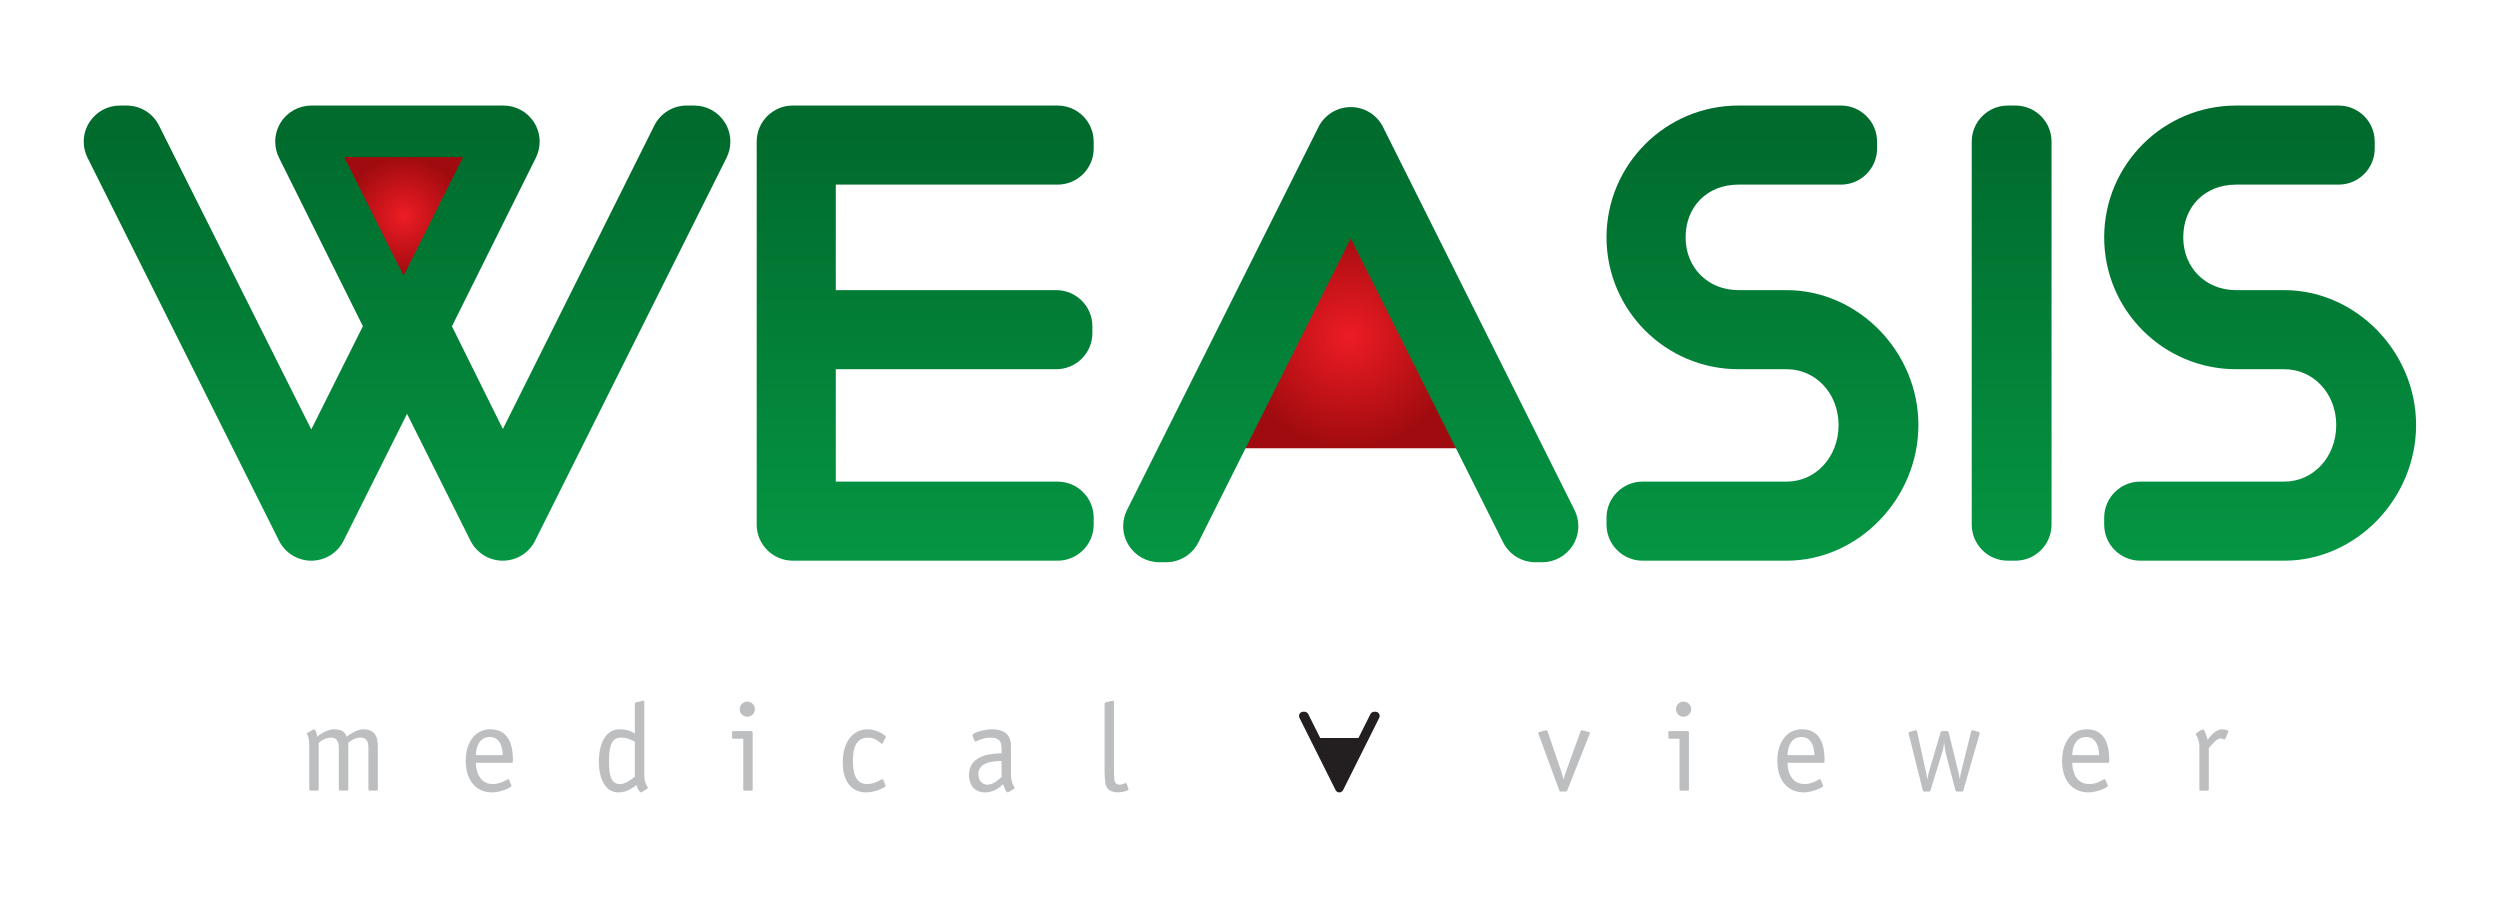
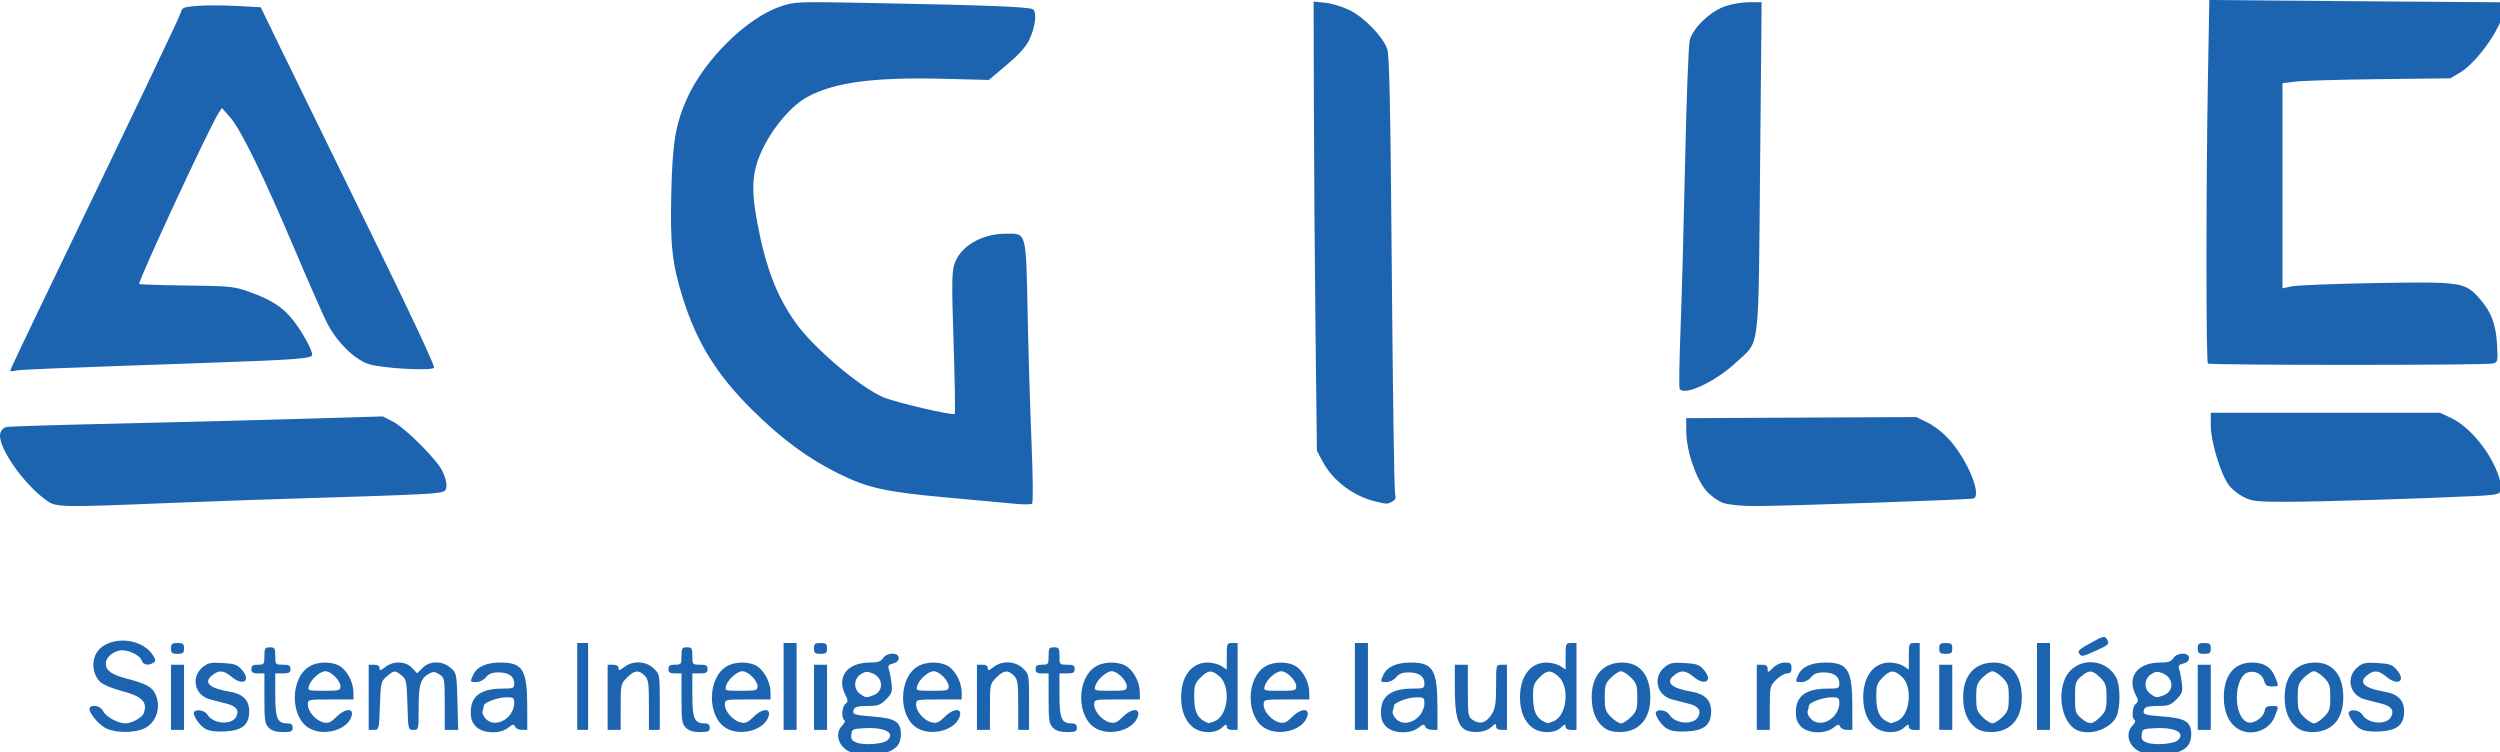
- <svg xmlns="http://www.w3.org/2000/svg" width="448" height="162" fill="none" version="1.1" viewBox="0 0 448 162">
-   <path d="M448 0H0V162H448V0Z" fill="none" />
-   <g fill="#BCBEC0">
-     <path d="m55.419 133.78c0-0.512-0.022-1.046-0.133-1.559-0.111-0.511-0.29-0.645-0.29-0.756l0.111-0.156 0.958-0.534 0.2-0.09c0.334 0 0.579 1.159 0.6 1.314 0.579-0.534 1.96-1.314 2.895-1.314 1.446 0 2.07 0.446 2.359 1.336 0.669-0.49 1.869-1.336 2.939-1.336 2.471 0 2.649 1.738 2.649 3.34v7.389c0 0.179-0.089 0.267-0.268 0.267h-1.157c-0.177 0-0.266-0.088-0.266-0.267v-7.434c0-0.956-0.246-1.802-1.425-1.802-1.07 0-1.738 0.601-2.181 0.912v8.324c0 0.179-0.089 0.267-0.268 0.267h-1.157c-0.177 0-0.268-0.088-0.268-0.267v-7.434c0-0.956-0.245-1.802-1.446-1.802-1.002 0-1.781 0.622-2.159 0.935v8.301c0 0.179-0.09 0.267-0.268 0.267h-1.157c-0.179 0-0.268-0.088-0.268-0.267v-7.634z" />
-     <path d="m91.605 140.66 0.066 0.178c0 0.244-1.869 1.158-3.518 1.158-2.96-0.023-4.696-2.271-4.696-5.655 0-3.271 1.647-5.654 4.407-5.654 3.716 0 4.051 3.606 4.051 5.521 0 0.312 0 0.49-0.245 0.49h-6.389c0 1.358 0.535 3.805 3.071 3.805 1.449 0 2.605-0.912 2.739-0.912l0.134 0.134 0.379 0.935zm-1.514-5.342c0-1.157-0.379-3.251-2.315-3.251-2.047 0-2.494 2.138-2.494 3.251h4.809z" />
-     <path d="m115.46 138.17c0 1.001 0 1.669 0.244 2.226 0.111 0.266 0.402 0.69 0.402 0.823l-0.202 0.178-0.868 0.534-0.177 0.068c-0.311 0-0.713-0.958-0.801-1.314-0.535 0.379-1.625 1.314-3.272 1.314-2.383 0-3.473-2.671-3.473-5.431 0-3.205 1.136-5.877 3.717-5.877 1.381 0 2.138 0.378 2.738 0.756v-5.297c0-0.155 0.067-0.244 0.156-0.267l1.091-0.267c0.178-0.045 0.11-0.022 0.266-0.045 0.179 0 0.179 0.179 0.179 0.29v12.309zm-1.692-5.254c-0.713-0.377-1.424-0.733-2.538-0.733-1.914 0-2.092 2.181-2.092 4.339 0 1.87 0.156 3.985 1.96 3.985 1.157 0 2.136-0.98 2.67-1.313v-6.278z" />
-     <path d="m134.88 141.42c0 0.179-0.088 0.268-0.267 0.268h-1.158c-0.177 0-0.267-0.089-0.267-0.268v-9.036h-1.736c-0.178 0-0.267-0.09-0.267-0.267v-0.847c0-0.177 0.089-0.266 0.267-0.266h3.138c0.245 0 0.29 0.133 0.29 0.334v10.082zm-0.958-12.976c-0.757 0-1.358-0.601-1.358-1.357 0-0.758 0.601-1.359 1.358-1.359s1.358 0.624 1.358 1.359c0 0.733-0.601 1.357-1.358 1.357" />
-     <path d="m158.65 140.66 0.068 0.178c0 0.244-1.87 1.158-3.518 1.158-2.648 0-4.183-2.07-4.183-5.32 0-3.718 1.78-5.989 4.517-5.989 1.491 0 3.205 1.046 3.205 1.38l-0.065 0.179-0.514 0.935-0.132 0.134c-0.089 0-1.046-1.135-2.36-1.135-2.181 0-2.826 1.625-2.826 4.161 0 2.026 0.4 4.162 2.558 4.162 1.448 0 2.604-0.912 2.739-0.912l0.133 0.134 0.378 0.935z" />
-     <path d="m181.17 138.17c0 1.402 0.068 1.602 0.268 2.226 0.088 0.266 0.4 0.69 0.4 0.823l-0.2 0.178-0.868 0.534-0.179 0.068c-0.333 0-0.735-1.18-0.846-1.492-0.267 0.244-1.357 1.492-3.205 1.492-1.757 0-2.894-1.158-2.894-3.139 0-3.763 4.453-3.829 5.832-3.873v-0.802c0-1.29-0.4-2.002-1.98-2.002-1.492 0-2.515 0.712-2.715 0.712l-0.157-0.111-0.29-0.78-0.067-0.289c0-0.379 2.049-1.024 3.474-1.024 2.56 0 3.427 1.246 3.427 3.116v4.363zm-1.692-1.803c-0.979 0.022-4.163 0.022-4.163 2.359 0 0.89 0.491 1.891 1.625 1.891 1.159 0 2.181-1.067 2.538-1.38v-2.87z" />
-     <path d="m202.19 141.28 0.045 0.157c0 0.243-1.068 0.556-1.893 0.556-1.091 0-1.825-0.446-2.091-1.069-0.311-0.735-0.311-2.449-0.311-3.227v-11.553c0-0.155 0.065-0.245 0.155-0.267l1.112-0.267c0.179-0.045 0.111-0.022 0.268-0.045 0.155 0 0.155 0.178 0.155 0.29v11.885c0 0.692 0.023 1.825 0.067 2.093 0.045 0.245 0.245 0.779 0.89 0.779 0.58 0 1.003-0.289 1.159-0.289 0.132 0 0.132 0.067 0.155 0.134l0.289 0.823z" />
-     <path d="m280.85 141.64c-0.068 0.155-0.089 0.2-0.29 0.2h-0.869c-0.2 0-0.221-0.089-0.268-0.2l-3.738-10.15-0.044-0.156c0-0.089 0.044-0.11 0.2-0.155l1.09-0.29 0.224-0.044 0.155 0.178 2.471 7.233c0.156 0.468 0.289 0.98 0.4 1.403h0.045c0.111-0.534 0.2-0.845 0.4-1.38l2.627-7.256 0.155-0.178 0.224 0.044 1.09 0.29c0.156 0.045 0.2 0.066 0.2 0.155l-0.044 0.156-4.028 10.15z" />
-     <path d="m302.66 141.42c0 0.179-0.089 0.268-0.267 0.268h-1.159c-0.176 0-0.266-0.089-0.266-0.268v-9.036h-1.737c-0.177 0-0.266-0.09-0.266-0.267v-0.847c0-0.177 0.089-0.266 0.266-0.266h3.139c0.245 0 0.29 0.133 0.29 0.334v10.082zm-0.96-12.976c-0.755 0-1.357-0.601-1.357-1.357 0-0.758 0.602-1.359 1.357-1.359 0.759 0 1.359 0.624 1.359 1.359 0 0.733-0.6 1.357-1.359 1.357z" />
-     <path d="m326.65 140.66 0.066 0.178c0 0.244-1.869 1.158-3.517 1.158-2.96-0.023-4.698-2.271-4.698-5.655 0-3.271 1.649-5.654 4.409-5.654 3.715 0 4.051 3.606 4.051 5.521 0 0.312 0 0.49-0.245 0.49h-6.39c0 1.358 0.536 3.805 3.071 3.805 1.45 0 2.605-0.912 2.74-0.912l0.134 0.134 0.379 0.935zm-1.514-5.342c0-1.157-0.38-3.251-2.315-3.251-2.047 0-2.495 2.138-2.495 3.251h4.81z" />
-     <path d="m351.84 141.62c-0.045 0.089-0.069 0.223-0.268 0.223h-0.867c-0.224 0-0.268-0.134-0.291-0.223l-1.758-6.745c-0.111-0.445-0.2-1.179-0.244-1.691h-0.045c-0.066 0.646-0.155 1.112-0.333 1.669l-2.093 6.79c-0.022 0.088-0.066 0.2-0.245 0.2h-0.89c-0.18 0-0.225-0.134-0.245-0.223l-2.515-10.084-0.045-0.222 0.2-0.156 0.98-0.267 0.179-0.045c0.111 0 0.132 0.068 0.175 0.223l1.605 7.301c0.089 0.379 0.177 0.868 0.221 1.224h0.046c0.089-0.534 0.157-0.956 0.245-1.224l2.114-7.167c0.043-0.155 0.179-0.2 0.311-0.2h0.847c0.2 0 0.222 0.111 0.267 0.222l1.825 7.434c0.068 0.29 0.111 0.579 0.156 0.869h0.044c0.023-0.268 0.089-0.668 0.133-0.869l1.893-7.59c0.023-0.155 0.112-0.223 0.178-0.223l0.177 0.045 0.979 0.267 0.203 0.156-0.048 0.222-2.891 10.084z" />
-     <path d="m377.67 140.66 0.067 0.178c0 0.244-1.869 1.158-3.518 1.158-2.96-0.023-4.697-2.271-4.697-5.655 0-3.271 1.648-5.654 4.408-5.654 3.715 0 4.052 3.606 4.052 5.521 0 0.312 0 0.49-0.245 0.49h-6.39c0 1.358 0.536 3.805 3.071 3.805 1.45 0 2.605-0.912 2.74-0.912l0.134 0.134 0.378 0.935zm-1.513-5.342c0-1.157-0.38-3.251-2.315-3.251-2.048 0-2.495 2.138-2.495 3.251h4.81z" />
-     <path d="m395.82 141.42c0 0.179-0.089 0.268-0.268 0.268h-1.159c-0.176 0-0.266-0.089-0.266-0.268v-7.633c0-0.402-0.066-1.137-0.377-1.693-0.179-0.312-0.248-0.489-0.248-0.556 0.025-0.134 0.113-0.2 0.156-0.223l0.827-0.512 0.22-0.111c0.402 0 0.778 1.38 0.87 1.87 0.578-0.624 1.38-1.87 2.668-1.87 0.515 0 1.093 0.178 1.093 0.378l-0.066 0.178-0.49 1.136-0.134 0.155c-0.111 0-0.311-0.2-0.734-0.2-0.779 0-1.559 1.158-2.092 1.736v7.345z" />
+ <svg xmlns="http://www.w3.org/2000/svg" width="186.mm" height="102.mm" viewBox="0 0 406 122" version="1.1" id="svg1" xml:space="preserve">
+   <defs id="defs1" />
+   <g id="layer1" transform="translate(-379.2935,31.09397)">
+     <path style="fill:#1d64b0;fill-opacity:1" d="m 517.484,91.071 c -1.972,-0.721 -2.729,-3.019 -1.424,-4.324 0.387,-0.387 0.543,-0.785 0.353,-0.903 -0.526,-0.325 -0.401,-2.148 0.18,-2.63 0.458,-0.38 0.458,-0.551 0,-1.437 -1.508,-2.916 0.264,-5.274 3.964,-5.274 1.314,0 1.796,-0.159 2.137,-0.706 0.6,-0.96 2.551,-0.99 2.551,-0.038 0,0.425 -0.334,0.751 -0.919,0.898 -0.758,0.19 -0.874,0.366 -0.663,1.008 0.141,0.428 0.332,1.449 0.425,2.269 0.147,1.304 0.034,1.626 -0.898,2.558 -0.933,0.933 -1.313,1.066 -3.045,1.066 -1.458,0 -2.033,0.143 -2.187,0.544 -0.317,0.827 -0.048,0.927 3.181,1.178 3.578,0.278 4.458,0.849 4.458,2.894 0,1.425 -0.619,2.29 -2.018,2.822 -0.907,0.345 -5.213,0.397 -6.096,0.074 z m 5.858,-1.899 c 1.446,-1.2 -0.262,-2.171 -3.54,-2.013 -2.023,0.098 -2.148,0.155 -2.25,1.037 -0.086,0.746 0.091,1.011 0.882,1.315 1.172,0.451 4.208,0.241 4.908,-0.34 z m -2.207,-7.357 c 1.71,-0.65 1.629,-2.822 -0.133,-3.552 -0.876,-0.363 -1.187,-0.339 -1.929,0.147 -1.154,0.756 -1.206,2.414 -0.1,3.189 0.919,0.644 1.013,0.653 2.161,0.217 z m 205.899,9.256 c -1.972,-0.721 -2.729,-3.019 -1.424,-4.324 0.387,-0.387 0.543,-0.785 0.353,-0.903 -0.526,-0.325 -0.401,-2.148 0.18,-2.63 0.458,-0.38 0.458,-0.551 0,-1.437 -1.508,-2.916 0.264,-5.274 3.964,-5.274 1.314,0 1.796,-0.159 2.137,-0.706 0.6,-0.96 2.551,-0.99 2.551,-0.038 0,0.425 -0.334,0.751 -0.919,0.898 -0.758,0.19 -0.874,0.366 -0.663,1.008 0.141,0.428 0.332,1.449 0.425,2.269 0.147,1.304 0.034,1.626 -0.898,2.558 -0.933,0.933 -1.313,1.066 -3.045,1.066 -1.458,0 -2.033,0.143 -2.187,0.544 -0.317,0.827 -0.048,0.927 3.181,1.178 3.578,0.278 4.458,0.849 4.458,2.894 0,1.425 -0.619,2.29 -2.018,2.822 -0.907,0.345 -5.213,0.397 -6.096,0.074 z m 5.858,-1.899 c 1.446,-1.2 -0.262,-2.171 -3.54,-2.013 -2.023,0.098 -2.148,0.155 -2.25,1.037 -0.086,0.746 0.091,1.011 0.882,1.315 1.172,0.451 4.208,0.241 4.908,-0.34 z m -2.207,-7.357 c 1.71,-0.65 1.629,-2.822 -0.133,-3.552 -0.876,-0.363 -1.187,-0.339 -1.929,0.147 -1.154,0.756 -1.206,2.414 -0.1,3.189 0.919,0.644 1.013,0.653 2.161,0.217 z m -334.197,5.359 c -1.273,-0.64 -2.961,-2.764 -2.626,-3.306 0.396,-0.641 1.801,-0.307 2.177,0.517 0.409,0.899 2.389,1.996 3.6,1.996 1.029,0 2.705,-0.904 2.973,-1.603 0.714,-1.861 -0.223,-2.804 -3.67,-3.691 -1.403,-0.361 -2.913,-1.005 -3.376,-1.44 -1.064,-0.999 -1.42,-2.824 -0.829,-4.25 1.337,-3.228 7.283,-3.301 9.37,-0.116 0.517,0.79 0.533,0.976 0.107,1.246 -0.827,0.524 -1.675,0.37 -1.902,-0.343 -0.299,-0.942 -2.49,-1.916 -3.657,-1.625 -1.282,0.32 -2.175,1.19 -2.175,2.12 0,1.137 0.957,1.809 3.512,2.468 2.977,0.768 4.02,1.334 4.533,2.461 0.988,2.168 0.179,4.658 -1.821,5.607 -1.602,0.76 -4.662,0.74 -6.217,-0.041 z m 16.137,0.085 c -1,-0.563 -2.172,-2.386 -1.784,-2.774 0.474,-0.474 1.72,-0.186 2.146,0.497 0.943,1.51 3.919,1.725 4.662,0.337 0.541,-1.011 0.053,-1.721 -1.449,-2.11 -0.756,-0.196 -2.009,-0.521 -2.784,-0.722 -2.56,-0.666 -3.195,-3.672 -1.121,-5.308 0.792,-0.625 1.304,-0.721 3.195,-0.602 1.939,0.122 2.371,0.28 3.103,1.131 1.528,1.776 0.17,2.675 -1.684,1.115 -1.291,-1.086 -2.075,-1.142 -3.192,-0.225 -1.426,1.17 -0.406,2.093 2.924,2.648 2.091,0.349 3.123,1.392 3.123,3.159 0,2.219 -1.122,3.146 -3.98,3.289 -1.498,0.075 -2.5,-0.063 -3.159,-0.434 z m 10.314,-0.173 c -0.624,-0.624 -0.706,-1.176 -0.706,-4.763 v -4.057 h -1.058 c -0.823,0 -1.058,-0.157 -1.058,-0.706 0,-0.549 0.235,-0.706 1.058,-0.706 1,0 1.058,-0.078 1.058,-1.411 0,-1.27 0.088,-1.411 0.882,-1.411 0.794,0 0.882,0.141 0.882,1.411 0,1.378 0.029,1.411 1.235,1.411 1,0 1.235,0.134 1.235,0.706 0,0.571 -0.235,0.706 -1.235,0.706 h -1.235 v 3.503 c 0,3.82 0.337,4.611 1.965,4.611 0.622,0 0.857,0.194 0.857,0.706 0,0.601 -0.235,0.706 -1.587,0.706 -1.117,0 -1.797,-0.209 -2.293,-0.706 z m 6.498,0.04 c -3.086,-1.882 -2.999,-8.176 0.137,-10.006 1.501,-0.876 3.966,-0.805 5.178,0.147 1.129,0.888 1.945,2.635 1.945,4.163 v 1.07 h -3.704 c -3.693,0 -3.704,0.003 -3.704,0.862 0,1.102 1.309,2.574 2.549,2.865 0.773,0.181 1.176,0.011 2.056,-0.869 1.591,-1.591 3.122,-1.472 2.367,0.184 -0.946,2.077 -4.617,2.929 -6.823,1.584 z m 5.144,-6.759 c 0,-0.922 -1.519,-2.453 -2.434,-2.453 -0.879,0 -2.374,1.33 -2.677,2.381 -0.223,0.773 -0.16,0.794 2.441,0.794 2.454,0 2.67,-0.058 2.67,-0.722 z m 22.033,6.558 c -0.654,-0.654 -0.866,-1.241 -0.866,-2.403 0,-2.576 1.643,-3.787 5.138,-3.787 1.784,0 1.917,-0.058 1.917,-0.839 0,-1.163 -0.895,-1.791 -2.552,-1.791 -1.026,0 -1.575,0.211 -2.04,0.786 -0.361,0.446 -1.031,0.786 -1.55,0.786 -1.041,0 -1.05,-0.02 -0.531,-1.16 0.604,-1.327 2.123,-2.015 4.444,-2.015 3.645,0 4.34,1.172 4.344,7.32 l 0.002,3.616 h -0.893 c -0.491,0 -0.984,-0.237 -1.095,-0.526 -0.17,-0.444 -0.341,-0.417 -1.095,0.176 -1.344,1.057 -4.089,0.971 -5.224,-0.163 z m 5.396,-1.799 c 0.439,-0.499 0.794,-1.366 0.794,-1.941 0,-0.954 -0.102,-1.039 -1.246,-1.039 -1.405,0 -3.693,0.845 -3.693,1.364 0,0.188 -0.092,0.581 -0.204,0.873 -0.113,0.295 0.137,0.872 0.566,1.3 0.979,0.979 2.646,0.734 3.783,-0.558 z m 28.663,1.96 c -0.624,-0.624 -0.706,-1.176 -0.706,-4.763 v -4.057 h -1.058 c -0.823,0 -1.058,-0.157 -1.058,-0.706 0,-0.549 0.235,-0.706 1.058,-0.706 1,0 1.058,-0.078 1.058,-1.411 0,-1.27 0.088,-1.411 0.882,-1.411 0.794,0 0.882,0.141 0.882,1.411 0,1.378 0.029,1.411 1.235,1.411 1,0 1.235,0.134 1.235,0.706 0,0.571 -0.235,0.706 -1.235,0.706 h -1.235 v 3.503 c 0,3.82 0.337,4.611 1.965,4.611 0.622,0 0.857,0.194 0.857,0.706 0,0.601 -0.235,0.706 -1.587,0.706 -1.117,0 -1.797,-0.209 -2.293,-0.706 z m 6.498,0.04 c -3.086,-1.882 -2.999,-8.176 0.137,-10.006 1.501,-0.876 3.966,-0.805 5.178,0.147 1.129,0.888 1.945,2.635 1.945,4.163 v 1.07 h -3.704 c -3.693,0 -3.704,0.003 -3.704,0.862 0,1.102 1.309,2.574 2.549,2.865 0.773,0.181 1.176,0.011 2.056,-0.869 1.591,-1.591 3.122,-1.472 2.367,0.184 -0.946,2.077 -4.617,2.929 -6.823,1.584 z m 5.144,-6.759 c 0,-0.922 -1.519,-2.453 -2.434,-2.453 -0.879,0 -2.374,1.33 -2.677,2.381 -0.223,0.773 -0.16,0.794 2.441,0.794 2.454,0 2.67,-0.058 2.67,-0.722 z m 25.901,6.759 c -3.086,-1.882 -2.999,-8.176 0.137,-10.006 1.501,-0.876 3.966,-0.805 5.178,0.147 1.129,0.888 1.945,2.635 1.945,4.163 v 1.07 h -3.704 c -3.693,0 -3.704,0.003 -3.704,0.862 0,1.102 1.309,2.574 2.549,2.865 0.773,0.181 1.176,0.011 2.056,-0.869 1.591,-1.591 3.122,-1.472 2.367,0.184 -0.946,2.077 -4.617,2.929 -6.823,1.584 z m 5.144,-6.759 c 0,-0.922 -1.519,-2.453 -2.434,-2.453 -0.879,0 -2.374,1.33 -2.677,2.381 -0.223,0.773 -0.16,0.794 2.441,0.794 2.454,0 2.67,-0.058 2.67,-0.722 z m 16.933,6.719 c -0.624,-0.624 -0.706,-1.176 -0.706,-4.763 v -4.057 h -1.058 c -0.823,0 -1.058,-0.157 -1.058,-0.706 0,-0.549 0.235,-0.706 1.058,-0.706 1,0 1.058,-0.078 1.058,-1.411 0,-1.27 0.088,-1.411 0.882,-1.411 0.794,0 0.882,0.141 0.882,1.411 0,1.378 0.029,1.411 1.235,1.411 1,0 1.235,0.134 1.235,0.706 0,0.571 -0.235,0.706 -1.235,0.706 h -1.235 v 3.503 c 0,3.82 0.337,4.611 1.965,4.611 0.622,0 0.857,0.194 0.857,0.706 0,0.601 -0.235,0.706 -1.587,0.706 -1.117,0 -1.797,-0.209 -2.293,-0.706 z m 6.851,0.04 c -3.086,-1.882 -2.999,-8.176 0.137,-10.006 1.501,-0.876 3.966,-0.805 5.178,0.147 1.129,0.888 1.945,2.635 1.945,4.163 v 1.07 h -3.704 c -3.693,0 -3.704,0.003 -3.704,0.862 0,1.102 1.309,2.574 2.549,2.865 0.773,0.181 1.176,0.011 2.056,-0.869 1.591,-1.591 3.122,-1.472 2.367,0.184 -0.946,2.077 -4.617,2.929 -6.823,1.584 z m 5.144,-6.759 c 0,-0.922 -1.519,-2.453 -2.434,-2.453 -0.879,0 -2.374,1.33 -2.677,2.381 -0.223,0.773 -0.16,0.794 2.441,0.794 2.454,0 2.67,-0.058 2.67,-0.722 z m 10.765,6.66 c -1.278,-1.005 -1.945,-2.679 -1.945,-4.88 0,-3.417 1.694,-5.644 4.293,-5.644 0.757,0 1.767,0.256 2.245,0.57 l 0.87,0.57 v -2.157 c 0,-2.066 0.037,-2.157 0.882,-2.157 h 0.882 v 7.056 7.056 h -0.882 c -0.559,0 -0.882,-0.199 -0.882,-0.543 0,-0.435 -0.154,-0.4 -0.772,0.176 -1.066,0.993 -3.4,0.97 -4.691,-0.045 z m 3.483,-0.984 c 2.201,-0.837 2.714,-5.643 0.78,-7.307 -1.251,-1.076 -1.814,-1.037 -3.06,0.209 -0.891,0.891 -1.031,1.296 -1.031,2.982 0,2.692 0.578,3.778 2.358,4.43 0.036,0.013 0.465,-0.128 0.953,-0.314 z m 8.126,1.084 c -3.086,-1.882 -2.999,-8.176 0.137,-10.006 1.501,-0.876 3.966,-0.805 5.178,0.147 1.129,0.888 1.945,2.635 1.945,4.163 v 1.07 h -3.704 c -3.693,0 -3.704,0.003 -3.704,0.862 0,1.102 1.309,2.574 2.549,2.865 0.773,0.181 1.176,0.011 2.056,-0.869 1.591,-1.591 3.122,-1.472 2.367,0.184 -0.946,2.077 -4.617,2.929 -6.823,1.584 z m 5.144,-6.759 c 0,-0.922 -1.519,-2.453 -2.434,-2.453 -0.879,0 -2.374,1.33 -2.677,2.381 -0.223,0.773 -0.16,0.794 2.441,0.794 2.454,0 2.67,-0.058 2.67,-0.722 z m 14.624,6.558 c -0.654,-0.654 -0.866,-1.241 -0.866,-2.403 0,-2.576 1.643,-3.787 5.138,-3.787 1.784,0 1.917,-0.058 1.917,-0.839 0,-1.163 -0.895,-1.791 -2.552,-1.791 -1.026,0 -1.575,0.211 -2.04,0.786 -0.361,0.446 -1.031,0.786 -1.55,0.786 -1.041,0 -1.05,-0.02 -0.531,-1.16 0.604,-1.327 2.123,-2.015 4.444,-2.015 3.645,0 4.34,1.172 4.344,7.32 l 0.002,3.616 h -0.893 c -0.491,0 -0.984,-0.237 -1.095,-0.526 -0.17,-0.444 -0.341,-0.417 -1.095,0.176 -1.344,1.057 -4.089,0.971 -5.224,-0.163 z m 5.396,-1.799 c 0.439,-0.499 0.794,-1.366 0.794,-1.941 0,-0.954 -0.102,-1.039 -1.246,-1.039 -1.405,0 -3.693,0.845 -3.693,1.364 0,0.188 -0.092,0.581 -0.204,0.873 -0.113,0.295 0.137,0.872 0.566,1.3 0.979,0.979 2.646,0.734 3.783,-0.558 z m 7.375,2.266 c -1.189,-0.691 -1.643,-2.527 -1.643,-6.645 v -3.892 h 1.058 1.058 v 4.225 c 0,4.095 0.027,4.243 0.865,4.792 1.131,0.741 2.178,0.388 3.039,-1.023 0.548,-0.899 0.68,-1.781 0.681,-4.555 10e-4,-3.433 0.003,-3.44 0.883,-3.44 h 0.882 v 5.292 5.292 h -0.882 c -0.59,0 -0.882,-0.196 -0.882,-0.591 0,-0.502 -0.123,-0.475 -0.816,0.176 -0.896,0.842 -3.099,1.033 -4.244,0.368 z m 10.886,-0.365 c -1.278,-1.005 -1.945,-2.679 -1.945,-4.88 0,-3.417 1.694,-5.644 4.293,-5.644 0.757,0 1.767,0.256 2.245,0.57 l 0.87,0.57 v -2.157 c 0,-2.066 0.037,-2.157 0.882,-2.157 h 0.882 v 7.056 7.056 h -0.882 c -0.559,0 -0.882,-0.199 -0.882,-0.543 0,-0.435 -0.154,-0.4 -0.772,0.176 -1.066,0.993 -3.4,0.97 -4.691,-0.045 z m 3.483,-0.984 c 2.201,-0.837 2.714,-5.643 0.78,-7.307 -1.251,-1.076 -1.814,-1.037 -3.06,0.209 -0.891,0.891 -1.031,1.296 -1.031,2.982 0,2.692 0.578,3.778 2.358,4.43 0.036,0.013 0.465,-0.128 0.953,-0.314 z m 8.159,0.984 c -1.282,-1.008 -1.945,-2.68 -1.945,-4.903 0,-3.523 1.856,-5.617 4.98,-5.62 2.873,-0.002 4.545,2.082 4.545,5.667 0,3.523 -1.856,5.617 -4.98,5.62 -1.137,9.3e-4 -1.921,-0.229 -2.6,-0.763 z m 4.432,-1.678 c 0.916,-0.916 1.031,-1.273 1.031,-3.202 0,-1.929 -0.115,-2.286 -1.031,-3.202 -0.567,-0.567 -1.294,-1.031 -1.615,-1.031 -0.321,0 -1.047,0.464 -1.615,1.031 -0.916,0.916 -1.031,1.273 -1.031,3.202 0,1.929 0.115,2.286 1.031,3.202 0.567,0.567 1.294,1.031 1.615,1.031 0.321,0 1.047,-0.464 1.615,-1.031 z m 5.886,1.91 c -1,-0.563 -2.172,-2.386 -1.784,-2.774 0.474,-0.474 1.72,-0.186 2.146,0.497 0.943,1.51 3.919,1.725 4.662,0.337 0.541,-1.011 0.053,-1.721 -1.449,-2.11 -0.756,-0.196 -2.009,-0.521 -2.784,-0.722 -2.56,-0.666 -3.195,-3.672 -1.121,-5.308 0.792,-0.625 1.304,-0.721 3.195,-0.602 1.939,0.122 2.371,0.28 3.103,1.131 1.528,1.776 0.17,2.675 -1.684,1.115 -1.291,-1.086 -2.075,-1.142 -3.192,-0.225 -1.426,1.17 -0.406,2.093 2.924,2.648 2.091,0.349 3.123,1.392 3.123,3.159 0,2.219 -1.122,3.146 -3.98,3.289 -1.498,0.075 -2.5,-0.063 -3.159,-0.434 z m 21.764,-0.333 c -0.654,-0.654 -0.866,-1.241 -0.866,-2.403 0,-2.576 1.643,-3.787 5.138,-3.787 1.784,0 1.917,-0.058 1.917,-0.839 0,-1.163 -0.895,-1.791 -2.552,-1.791 -1.026,0 -1.575,0.211 -2.04,0.786 -0.361,0.446 -1.031,0.786 -1.55,0.786 -1.041,0 -1.05,-0.02 -0.531,-1.16 0.604,-1.327 2.123,-2.015 4.444,-2.015 3.645,0 4.34,1.172 4.344,7.32 l 0.002,3.616 h -0.893 c -0.491,0 -0.984,-0.237 -1.095,-0.526 -0.17,-0.444 -0.341,-0.417 -1.095,0.176 -1.344,1.057 -4.089,0.971 -5.224,-0.163 z m 5.396,-1.799 c 0.439,-0.499 0.794,-1.366 0.794,-1.941 0,-0.954 -0.102,-1.039 -1.246,-1.039 -1.405,0 -3.693,0.845 -3.693,1.364 0,0.188 -0.092,0.581 -0.204,0.873 -0.113,0.295 0.137,0.872 0.566,1.3 0.979,0.979 2.646,0.734 3.783,-0.558 z m 6.619,1.9 c -1.278,-1.005 -1.945,-2.679 -1.945,-4.88 0,-3.417 1.694,-5.644 4.293,-5.644 0.757,0 1.767,0.256 2.245,0.57 l 0.87,0.57 v -2.157 c 0,-2.066 0.037,-2.157 0.882,-2.157 h 0.882 v 7.056 7.056 H 690.169 c -0.559,0 -0.882,-0.199 -0.882,-0.543 0,-0.435 -0.154,-0.4 -0.772,0.176 -1.066,0.993 -3.4,0.97 -4.691,-0.045 z m 3.483,-0.984 c 2.201,-0.837 2.714,-5.643 0.78,-7.307 -1.251,-1.076 -1.814,-1.037 -3.06,0.209 -0.891,0.891 -1.031,1.296 -1.031,2.982 0,2.692 0.578,3.778 2.358,4.43 0.036,0.013 0.465,-0.128 0.953,-0.314 z m 12.745,0.984 c -1.282,-1.008 -1.945,-2.68 -1.945,-4.903 0,-3.523 1.856,-5.617 4.98,-5.62 2.873,-0.002 4.545,2.082 4.545,5.667 0,3.523 -1.856,5.617 -4.98,5.62 -1.137,9.3e-4 -1.921,-0.229 -2.6,-0.763 z m 4.432,-1.678 c 0.916,-0.916 1.031,-1.273 1.031,-3.202 0,-1.929 -0.115,-2.286 -1.031,-3.202 -0.567,-0.567 -1.294,-1.031 -1.615,-1.031 -0.321,0 -1.047,0.464 -1.615,1.031 -0.916,0.916 -1.031,1.273 -1.031,3.202 0,1.929 0.115,2.286 1.031,3.202 0.567,0.567 1.294,1.031 1.615,1.031 0.321,0 1.047,-0.464 1.615,-1.031 z m 11.655,1.866 c -1.988,-1.392 -2.712,-5.398 -1.471,-8.132 1.577,-3.473 6.542,-3.531 8.317,-0.098 0.691,1.335 0.677,5.014 -0.024,6.369 -1.135,2.196 -4.884,3.218 -6.822,1.86 z m 4.22,-1.866 c 0.916,-0.916 1.031,-1.273 1.031,-3.202 0,-1.929 -0.115,-2.286 -1.031,-3.202 -1.253,-1.253 -1.809,-1.286 -3.094,-0.18 -0.913,0.786 -0.99,1.047 -0.99,3.382 0,2.335 0.076,2.596 0.99,3.382 1.285,1.106 1.841,1.073 3.094,-0.18 z m 22.026,1.678 c -1.278,-1.005 -1.945,-2.679 -1.945,-4.88 0,-3.565 1.678,-5.644 4.555,-5.644 1.951,0 3.094,0.705 3.772,2.328 0.65,1.555 0.65,1.553 -0.528,1.553 -0.791,0 -1.069,-0.196 -1.239,-0.872 -0.27,-1.076 -1.409,-1.727 -2.53,-1.446 -2.488,0.624 -2.58,7.368 -0.111,8.151 0.942,0.299 2.561,-0.832 2.72,-1.9 0.086,-0.578 0.359,-0.758 1.147,-0.758 1.211,0 1.195,-0.064 0.461,1.77 -0.972,2.429 -4.25,3.312 -6.301,1.698 z m 9.878,0 c -1.282,-1.008 -1.945,-2.68 -1.945,-4.903 0,-3.523 1.856,-5.617 4.979,-5.62 2.873,-0.002 4.545,2.082 4.545,5.667 0,3.523 -1.856,5.617 -4.98,5.62 -1.137,9.3e-4 -1.921,-0.229 -2.6,-0.763 z m 4.432,-1.678 c 0.916,-0.916 1.031,-1.273 1.031,-3.202 0,-1.929 -0.115,-2.286 -1.031,-3.202 -0.567,-0.567 -1.294,-1.031 -1.615,-1.031 -0.321,0 -1.047,0.464 -1.615,1.031 -0.916,0.916 -1.031,1.273 -1.031,3.202 0,1.929 0.115,2.286 1.031,3.202 0.567,0.567 1.294,1.031 1.615,1.031 0.321,0 1.047,-0.464 1.615,-1.031 z m 5.886,1.91 c -1,-0.563 -2.172,-2.386 -1.784,-2.774 0.474,-0.474 1.72,-0.186 2.146,0.497 0.943,1.51 3.919,1.725 4.662,0.337 0.541,-1.011 0.053,-1.721 -1.449,-2.11 -0.756,-0.196 -2.009,-0.521 -2.784,-0.722 -2.56,-0.666 -3.195,-3.672 -1.121,-5.308 0.792,-0.625 1.304,-0.721 3.195,-0.602 1.939,0.122 2.371,0.28 3.103,1.131 1.528,1.776 0.17,2.675 -1.684,1.115 -1.291,-1.086 -2.075,-1.142 -3.192,-0.225 -1.426,1.17 -0.406,2.093 2.924,2.648 2.091,0.349 3.123,1.392 3.123,3.159 0,2.219 -1.122,3.146 -3.98,3.289 -1.498,0.075 -2.5,-0.063 -3.159,-0.434 z M 407.065,82.148 v -5.292 h 1.058 1.058 v 5.292 5.292 h -1.058 -1.058 z m 32.103,0 v -5.292 h 0.882 c 0.567,0 0.882,0.198 0.882,0.555 0,0.46 0.159,0.43 0.93,-0.176 1.322,-1.04 3.305,-0.974 4.356,0.144 l 0.822,0.875 0.875,-0.875 c 1.183,-1.183 3.191,-1.194 4.552,-0.024 0.977,0.84 0.991,0.913 1.113,5.468 l 0.124,4.617 h -1.094 -1.094 v -4.225 c 0,-4.087 -0.028,-4.244 -0.858,-4.788 -0.658,-0.431 -1.024,-0.473 -1.569,-0.182 -1.496,0.801 -1.806,1.754 -1.806,5.569 0,3.598 -0.007,3.626 -0.852,3.626 -0.844,0 -0.853,-0.034 -0.97,-4.089 -0.11,-3.799 -0.177,-4.137 -0.951,-4.763 -1.063,-0.859 -1.218,-0.848 -2.404,0.172 -0.947,0.814 -0.988,0.989 -1.117,4.763 -0.132,3.857 -0.147,3.917 -0.977,3.917 h -0.843 z m 33.867,-1.764 v -7.056 h 0.882 0.882 v 7.056 7.056 h -0.882 -0.882 z m 4.939,1.764 v -5.292 h 0.882 c 0.567,0 0.882,0.198 0.882,0.555 0,0.46 0.159,0.43 0.93,-0.176 1.379,-1.084 3.527,-0.987 4.784,0.217 0.983,0.942 0.989,0.976 0.989,5.468 v 4.52 h -0.882 -0.882 v -4.057 c 0,-3.587 -0.082,-4.139 -0.706,-4.763 -0.964,-0.964 -1.637,-0.887 -2.849,0.326 -1.01,1.01 -1.031,1.109 -1.031,4.763 v 3.731 h -1.058 -1.058 z m 28.575,-1.764 v -7.056 h 1.058 1.058 v 7.056 7.056 h -1.058 -1.058 z m 4.939,1.764 v -5.292 h 1.058 1.058 v 5.292 5.292 h -1.058 -1.058 z m 26.458,0 v -5.292 h 0.882 c 0.567,0 0.882,0.198 0.882,0.555 0,0.46 0.159,0.43 0.93,-0.176 1.379,-1.084 3.527,-0.987 4.784,0.217 0.983,0.942 0.989,0.976 0.989,5.468 v 4.52 h -0.882 -0.882 v -4.057 c 0,-3.587 -0.082,-4.139 -0.706,-4.763 -0.964,-0.964 -1.637,-0.887 -2.849,0.326 -1.01,1.01 -1.031,1.109 -1.031,4.763 v 3.731 h -1.058 -1.058 z m 61.383,-1.764 v -7.056 h 1.058 1.058 v 7.056 7.056 h -1.058 -1.058 z m 65.264,1.764 v -5.292 h 0.882 c 0.64,0 0.882,0.189 0.882,0.69 0,0.636 0.067,0.623 0.866,-0.176 0.54,-0.54 1.27,-0.866 1.94,-0.866 0.911,0 1.074,0.134 1.074,0.882 0,0.658 -0.186,0.882 -0.733,0.882 -0.403,0 -1.197,0.464 -1.764,1.031 -1.003,1.003 -1.031,1.127 -1.031,4.586 v 3.555 h -1.058 -1.058 z m 29.633,0 v -5.292 h 1.058 1.058 v 5.292 5.292 h -1.058 -1.058 z m 15.875,-1.764 v -7.056 h 1.058 1.058 v 7.056 7.056 h -1.058 -1.058 z m 26.106,1.764 v -5.292 h 1.058 1.058 v 5.292 5.292 h -1.058 -1.058 z m -19.245,-7.086 c -0.299,-0.484 -0.058,-0.694 2.233,-1.949 1.596,-0.874 1.909,-0.944 2.199,-0.49 0.544,0.85 0.45,0.961 -1.634,1.914 -2.231,1.021 -2.464,1.065 -2.799,0.524 z M 407.065,74.211 c 0,-0.745 0.165,-0.882 1.058,-0.882 0.894,0 1.058,0.137 1.058,0.882 0,0.745 -0.165,0.882 -1.058,0.882 -0.894,0 -1.058,-0.137 -1.058,-0.882 z m 104.422,0 c 0,-0.745 0.165,-0.882 1.058,-0.882 0.894,0 1.058,0.137 1.058,0.882 0,0.745 -0.165,0.882 -1.058,0.882 -0.894,0 -1.058,-0.137 -1.058,-0.882 z m 182.739,0 c 0,-0.745 0.165,-0.882 1.058,-0.882 0.894,0 1.058,0.137 1.058,0.882 0,0.745 -0.165,0.882 -1.058,0.882 -0.894,0 -1.058,-0.137 -1.058,-0.882 z m 41.981,0 c 0,-0.745 0.165,-0.882 1.058,-0.882 0.894,0 1.058,0.137 1.058,0.882 0,0.745 -0.165,0.882 -1.058,0.882 -0.894,0 -1.058,-0.137 -1.058,-0.882 z M 386.745,50.104 c -3.762,-2.734 -7.915,-8.786 -7.409,-10.799 0.134,-0.535 0.538,-0.957 1.012,-1.057 0.434,-0.092 8.17,-0.331 17.193,-0.532 9.022,-0.201 22.595,-0.55 30.163,-0.775 l 13.758,-0.409 1.587,0.808 c 2.023,1.03 7.073,6.062 8.086,8.058 0.426,0.839 0.726,1.951 0.666,2.469 -0.102,0.886 -0.248,0.958 -2.402,1.179 -1.261,0.13 -8.564,0.416 -16.228,0.637 -7.664,0.22 -19.491,0.627 -26.282,0.904 -18.133,0.74 -18.472,0.731 -20.144,-0.483 z m 157.374,0.614 c -1.358,-0.135 -6.279,-0.588 -10.936,-1.007 -10.018,-0.9 -12.921,-1.536 -17.642,-3.865 -4.977,-2.455 -9.211,-5.564 -13.979,-10.265 -5.824,-5.742 -9.099,-11.004 -11.387,-18.297 -1.719,-5.477 -2.064,-8.614 -1.868,-16.981 0.19,-8.149 0.685,-11.178 2.496,-15.271 2.835,-6.411 9.777,-13.257 15.308,-15.098 2.277,-0.758 2.6,-0.77 14.348,-0.548 19.355,0.366 26.088,0.631 26.609,1.049 0.659,0.529 0.348,2.925 -0.647,4.981 -0.539,1.113 -1.709,2.407 -3.666,4.055 l -2.875,2.421 -7.229,-0.188 c -11.38,-0.295 -17.868,0.565 -22.252,2.951 -2.496,1.359 -5.382,4.668 -7.11,8.153 -1.878,3.788 -2.097,6.551 -0.984,12.406 1.368,7.201 3.124,11.769 6.182,16.081 2.889,4.075 10.399,10.462 14.248,12.118 1.945,0.837 11.301,3.022 11.611,2.712 0.099,-0.099 0.014,-5.283 -0.189,-11.522 -0.318,-9.773 -0.296,-11.554 0.155,-12.877 0.953,-2.797 4.332,-4.811 8.163,-4.865 3.581,-0.05 3.429,-0.581 3.704,12.901 0.128,6.275 0.414,15.745 0.635,21.044 0.233,5.597 0.271,9.745 0.089,9.896 -0.172,0.143 -1.424,0.15 -2.782,0.015 z M 659.125,50.578 c -0.776,-0.272 -1.973,-1.121 -2.66,-1.886 -1.695,-1.889 -3.281,-6.466 -3.313,-9.564 l -0.024,-2.311 18.687,-0.091 18.687,-0.091 1.853,0.907 c 1.08,0.528 2.564,1.704 3.557,2.819 2.947,3.307 5.282,9.038 3.87,9.5 -0.597,0.196 -31.294,1.254 -35.719,1.231 -2.075,-0.011 -4.109,-0.222 -4.939,-0.513 z m -56.401,-0.219 c -3.606,-0.847 -6.977,-3.381 -8.627,-6.487 l -0.937,-1.764 -0.226,-19.226 c -0.124,-10.575 -0.244,-26.988 -0.267,-36.474 l -0.042,-17.247 1.902,0.196 c 1.046,0.108 2.805,0.638 3.908,1.178 2.396,1.173 5.473,4.347 6.138,6.331 0.365,1.088 0.528,8.945 0.752,36.313 0.158,19.209 0.395,35.349 0.527,35.866 0.187,0.734 0.083,1.025 -0.473,1.323 -0.803,0.43 -0.782,0.43 -2.656,-0.01 z M 743.687,49.647 c -0.834,-0.413 -1.92,-1.281 -2.415,-1.93 -1.306,-1.712 -2.948,-7.097 -2.948,-9.667 v -2.117 l 18.609,0.003 18.609,0.003 1.793,0.835 c 3.064,1.427 6.576,5.748 7.783,9.58 0.885,2.809 0.796,2.881 -3.818,3.108 -8.483,0.418 -25.755,0.944 -30.805,0.939 -4.68,-0.005 -5.467,-0.092 -6.807,-0.756 z M 652.068,32.053 c -0.12,-0.195 -0.053,-4.6 0.148,-9.79 0.202,-5.19 0.539,-17.532 0.749,-27.427 0.21,-9.895 0.545,-18.627 0.744,-19.403 0.519,-2.022 3.431,-4.77 5.896,-5.564 1.041,-0.335 2.766,-0.61 3.834,-0.61 h 1.941 l -0.248,26.723 c -0.285,30.695 0.026,28.121 -3.836,31.734 -3.395,3.176 -8.471,5.561 -9.228,4.337 z M 380.959,29.088 c 0,-0.121 2.083,-4.544 4.628,-9.828 17.573,-36.481 22.906,-47.656 23.087,-48.376 0.184,-0.732 0.468,-0.843 2.62,-1.023 1.328,-0.111 4.197,-0.108 6.377,0.007 l 3.962,0.209 3.526,7.265 c 1.94,3.995 8.347,17.098 14.238,29.116 6.613,13.491 10.586,21.977 10.383,22.18 -0.549,0.549 -8.801,0.057 -10.729,-0.639 -2.342,-0.846 -5.147,-3.669 -6.681,-6.723 -0.677,-1.347 -3.013,-6.657 -5.192,-11.798 -5.08,-11.988 -8.782,-19.571 -10.496,-21.503 l -1.357,-1.529 -0.549,0.844 c -1.475,2.27 -13.158,27.444 -12.87,27.731 0.089,0.089 3.548,0.202 7.686,0.252 7.036,0.085 7.69,0.149 10.075,0.99 3.611,1.273 5.538,2.504 7.186,4.589 1.518,1.92 3.14,4.852 3.14,5.675 0,0.604 -2.513,0.799 -16.581,1.291 -26.714,0.934 -30.921,1.106 -31.66,1.291 -0.438,0.11 -0.796,0.101 -0.796,-0.02 z M 737.853,27.938 c -0.303,-0.303 -0.304,-28.558 -0.002,-45.745 l 0.234,-13.287 23.667,0.196 c 13.017,0.108 23.865,0.187 24.108,0.177 0.731,-0.032 0.504,1.103 -0.741,3.701 -1.473,3.074 -4.33,6.549 -6.365,7.741 l -1.547,0.907 -11.417,0.13 c -6.279,0.071 -12.409,0.248 -13.622,0.393 l -2.205,0.263 V -0.928 15.731 l 1.499,-0.32 c 0.825,-0.176 6.793,-0.415 13.263,-0.53 14.03,-0.25 14.803,-0.149 16.991,2.225 2.083,2.259 2.912,4.335 3.098,7.752 0.151,2.767 0.129,2.866 -0.68,3.082 -1.12,0.3 -45.985,0.298 -46.285,-0.002 z" id="path4" />
  </g>
-   <g fill="#231F20">
-     <path d="m240.06 139.8 3.782-7.55h-7.563l3.781 7.55z" />
-     <path d="m240.01 135.14c0.584 0 1.061-0.489 1.061-1.086 0-0.594-0.465-1.061-1.061-1.061-0.599 0-1.089 0.477-1.089 1.061 0 0.597 0.49 1.086 1.089 1.086z" />
-     <path d="m232.86 128.63 6.479 12.958c0.128 0.252 0.386 0.412 0.671 0.412 0.282 0 0.54-0.16 0.672-0.412l6.476-12.958c0.114-0.233 0.104-0.506-0.034-0.727-0.136-0.22-0.376-0.357-0.639-0.357h-0.23c-0.283 0-0.547 0.161-0.671 0.414l-5.574 11.128-5.576-11.128c-0.125-0.253-0.382-0.414-0.667-0.414h-0.234c-0.261 0-0.501 0.137-0.639 0.357-0.135 0.221-0.145 0.494-0.034 0.727z" />
-   </g>
-   <path d="m241.73 40.339-20.041 39.995h40.078l-20.037-39.995z" fill="url(#paint0_radial_2_2)" />
-   <path d="m147.28 62.238v-0.571c0.116 0.203 0.095 0.391 0 0.571zm0-5.754v-0.499c0.082 0.158 0.101 0.324 0 0.499z" fill="#009D4B" />
-   <path d="m123.04 18.915c-2.451 0.001-4.69 1.384-5.786 3.58l-27.14 54.384-9.126-18.411 15.041-30.202c0.45-0.912 0.675-1.899 0.675-2.881 0-1.184-0.325-2.366-0.969-3.405-1.177-1.905-3.259-3.064-5.499-3.064h-34.449c-2.24 0-4.319 1.159-5.5 3.062-0.642 1.04-0.968 2.223-0.968 3.404 0 0.985 0.223 1.976 0.68 2.886l15.03 30.188-9.248 18.494-27.292-54.465c-1.094-2.185-3.33-3.569-5.781-3.569h-1.232c-2.246 0-4.326 1.163-5.503 3.066-0.642 1.039-0.969 2.219-0.969 3.402 0 0.986 0.226 1.978 0.684 2.893l34.312 68.624c1.099 2.197 3.342 3.572 5.786 3.574 2.445 0 4.692-1.379 5.785-3.579l11.371-22.738 11.371 22.742c1.096 2.195 3.34 3.574 5.784 3.574 2.445 0 4.688-1.377 5.787-3.57l34.313-68.629c0.456-0.916 0.681-1.907 0.681-2.894 0-1.181-0.324-2.357-0.958-3.393l-0.023-0.04 0.014 0.026c-1.182-1.897-3.257-3.059-5.5-3.06h-1.373z" fill="url(#paint1_linear_2_2)" />
-   <path d="m400.69 18.915c-13.031 5e-3 -23.617 10.591-23.622 23.622 5e-3 13.034 10.588 23.621 23.622 23.625h8.649c2.613 0.006 4.887 1.062 6.576 2.84 1.68 1.78 2.737 4.277 2.739 7.162-2e-3 2.933-1.066 5.469-2.75 7.271-1.69 1.799-3.96 2.864-6.565 2.869h-25.802c-3.576 0.001-6.469 2.897-6.469 6.47v1.234c0 3.571 2.893 6.467 6.469 6.467h25.802c6.461 0 12.38-2.816 16.652-7.23 4.275-4.418 6.97-10.48 6.973-17.081-3e-3 -6.569-2.701-12.6-6.978-16.989-4.275-4.386-10.191-7.181-16.647-7.183h-8.649c-2.775-0.007-5.095-1.029-6.765-2.691-1.66-1.67-2.682-3.989-2.687-6.765 7e-3 -2.859 1.011-5.161 2.646-6.804 1.644-1.636 3.946-2.639 6.806-2.647h18.394c3.572-0.003 6.467-2.895 6.467-6.469v-1.236c0-3.574-2.895-6.465-6.467-6.466h-18.394z" fill="url(#paint2_linear_2_2)" />
-   <path d="m359.8 18.915c-3.573 0.001-6.465 2.896-6.465 6.466v68.628c3e-3 3.567 2.888 6.463 6.465 6.467h1.372c3.577-4e-3 6.464-2.9 6.465-6.467v-68.628c-1e-3 -3.57-2.891-6.464-6.465-6.466h-1.372z" fill="url(#paint3_linear_2_2)" />
-   <path d="m311.51 18.915c-13.034 5e-3 -23.619 10.591-23.624 23.622 5e-3 13.035 10.59 23.621 23.624 23.625h8.648c2.613 0.006 4.888 1.062 6.574 2.84 1.68 1.78 2.738 4.276 2.74 7.162 0 2.933-1.066 5.469-2.749 7.271-1.691 1.799-3.96 2.864-6.565 2.869h-25.805c-3.573 0.003-6.465 2.895-6.467 6.47v1.234c2e-3 3.572 2.895 6.465 6.467 6.467h25.805c6.462 0 12.378-2.816 16.65-7.234 4.275-4.414 6.968-10.478 6.97-17.078-2e-3 -6.569-2.697-12.6-6.975-16.989-4.275-4.386-10.187-7.181-16.645-7.183h-8.648c-2.775-0.007-5.096-1.029-6.764-2.691-1.663-1.67-2.683-3.989-2.687-6.765 7e-3 -2.859 1.012-5.161 2.646-6.804 1.642-1.636 3.947-2.639 6.805-2.647h18.393c3.573-0.003 6.466-2.897 6.469-6.471v-1.234c-5e-3 -3.574-2.896-6.461-6.469-6.466h-18.393z" fill="url(#paint4_linear_2_2)" />
-   <path d="m236.27 22.764-34.313 68.63c-0.455 0.909-0.684 1.9-0.684 2.89 0 1.181 0.327 2.365 0.973 3.405 1.172 1.901 3.252 3.063 5.499 3.063h1.233c2.453 0 4.689-1.385 5.783-3.575l27.292-54.472 27.298 54.475c1.095 2.186 3.331 3.572 5.781 3.572h1.238c2.245 0 4.321-1.163 5.5-3.068 0.638-1.04 0.965-2.22 0.965-3.402 0-0.988-0.227-1.979-0.682-2.888l-34.312-68.629-2.235 1.117 2.234-1.119c-1.098-2.19-3.335-3.574-5.787-3.574-2.448 0.003-4.683 1.384-5.783 3.574" fill="url(#paint5_linear_2_2)" />
-   <path d="m142.07 18.915c-3.575 0.001-6.468 2.893-6.471 6.466v68.628c3e-3 3.571 2.892 6.463 6.471 6.467h47.447c3.574-4e-3 6.468-2.895 6.472-6.467v-1.236c-3e-3 -3.574-2.9-6.465-6.472-6.468h-39.742v-20.142h39.51c3.575-0.003 6.466-2.894 6.47-6.468v-1.234c-4e-3 -3.575-2.896-6.466-6.47-6.468h-39.51v-18.908h39.742c3.574-0.003 6.469-2.895 6.472-6.471v-1.234c-3e-3 -3.574-2.9-6.464-6.472-6.466h-47.447z" fill="url(#paint6_linear_2_2)" />
-   <path d="m61.682 28.151 10.648 21.25 10.646-21.25h-21.294z" fill="url(#paint7_radial_2_2)" />
-   <defs>
-     <radialGradient id="paint0_radial_2_2" cx="0" cy="0" r="1" gradientTransform="translate(241.73 60.337) scale(20.019)" gradientUnits="userSpaceOnUse">
-       <stop stop-color="#ED1C24" offset="0" />
-       <stop stop-color="#A00B0F" offset="1" />
-     </radialGradient>
-     <linearGradient id="paint1_linear_2_2" x1="72.938" x2="72.938" y1="24.434" y2="123.97" gradientUnits="userSpaceOnUse">
-       <stop stop-color="#006B2D" offset="0" />
-       <stop stop-color="#07A34A" offset="1" />
-     </linearGradient>
-     <linearGradient id="paint2_linear_2_2" x1="405.02" x2="405.02" y1="24.434" y2="123.97" gradientUnits="userSpaceOnUse">
-       <stop stop-color="#006B2D" offset="0" />
-       <stop stop-color="#07A34A" offset="1" />
-     </linearGradient>
-     <linearGradient id="paint3_linear_2_2" x1="360.48" x2="360.48" y1="24.434" y2="123.97" gradientUnits="userSpaceOnUse">
-       <stop stop-color="#006B2D" offset="0" />
-       <stop stop-color="#07A34A" offset="1" />
-     </linearGradient>
-     <linearGradient id="paint4_linear_2_2" x1="315.83" x2="315.83" y1="24.434" y2="123.97" gradientUnits="userSpaceOnUse">
-       <stop stop-color="#006B2D" offset="0" />
-       <stop stop-color="#07A34A" offset="1" />
-     </linearGradient>
-     <linearGradient id="paint5_linear_2_2" x1="242.05" x2="242.05" y1="24.434" y2="123.97" gradientUnits="userSpaceOnUse">
-       <stop stop-color="#006B2D" offset="0" />
-       <stop stop-color="#07A34A" offset="1" />
-     </linearGradient>
-     <linearGradient id="paint6_linear_2_2" x1="165.8" x2="165.8" y1="24.434" y2="123.97" gradientUnits="userSpaceOnUse">
-       <stop stop-color="#006B2D" offset="0" />
-       <stop stop-color="#07A34A" offset="1" />
-     </linearGradient>
-     <radialGradient id="paint7_radial_2_2" cx="0" cy="0" r="1" gradientTransform="translate(72.33 38.776) scale(10.636)" gradientUnits="userSpaceOnUse">
-       <stop stop-color="#ED1C24" offset="0" />
-       <stop stop-color="#A00B0F" offset="1" />
-     </radialGradient>
-   </defs>
</svg>
